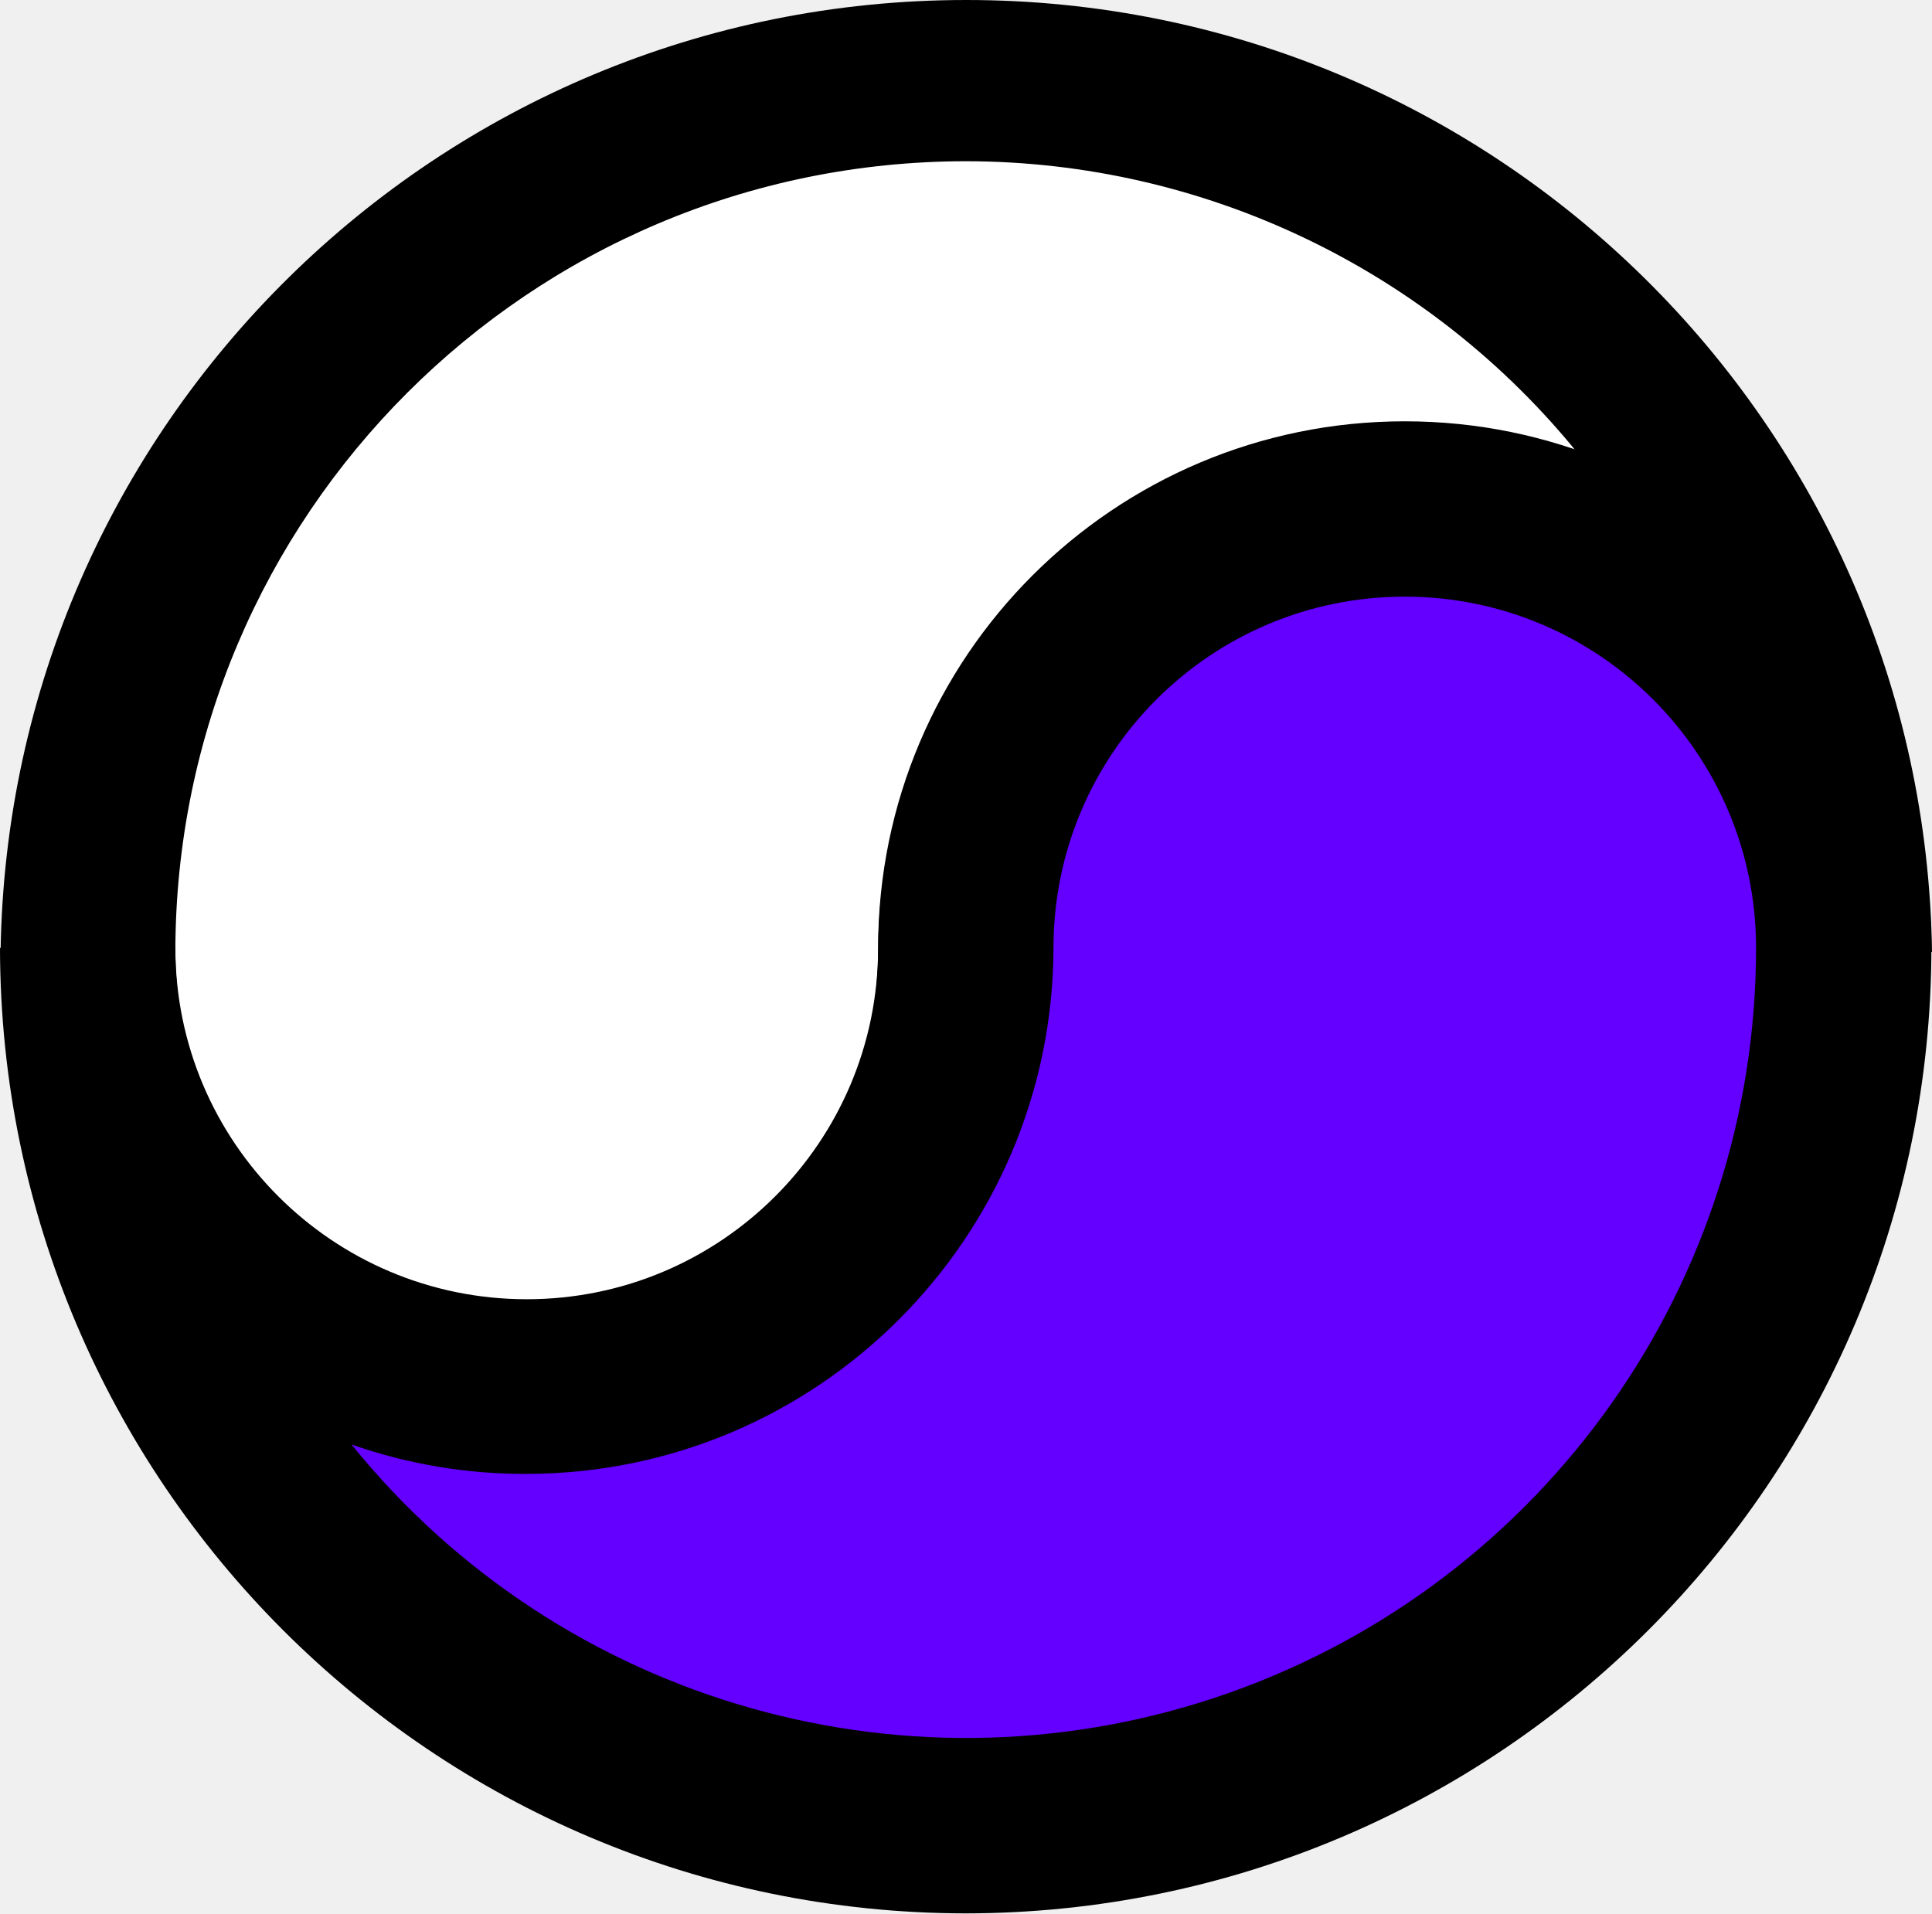
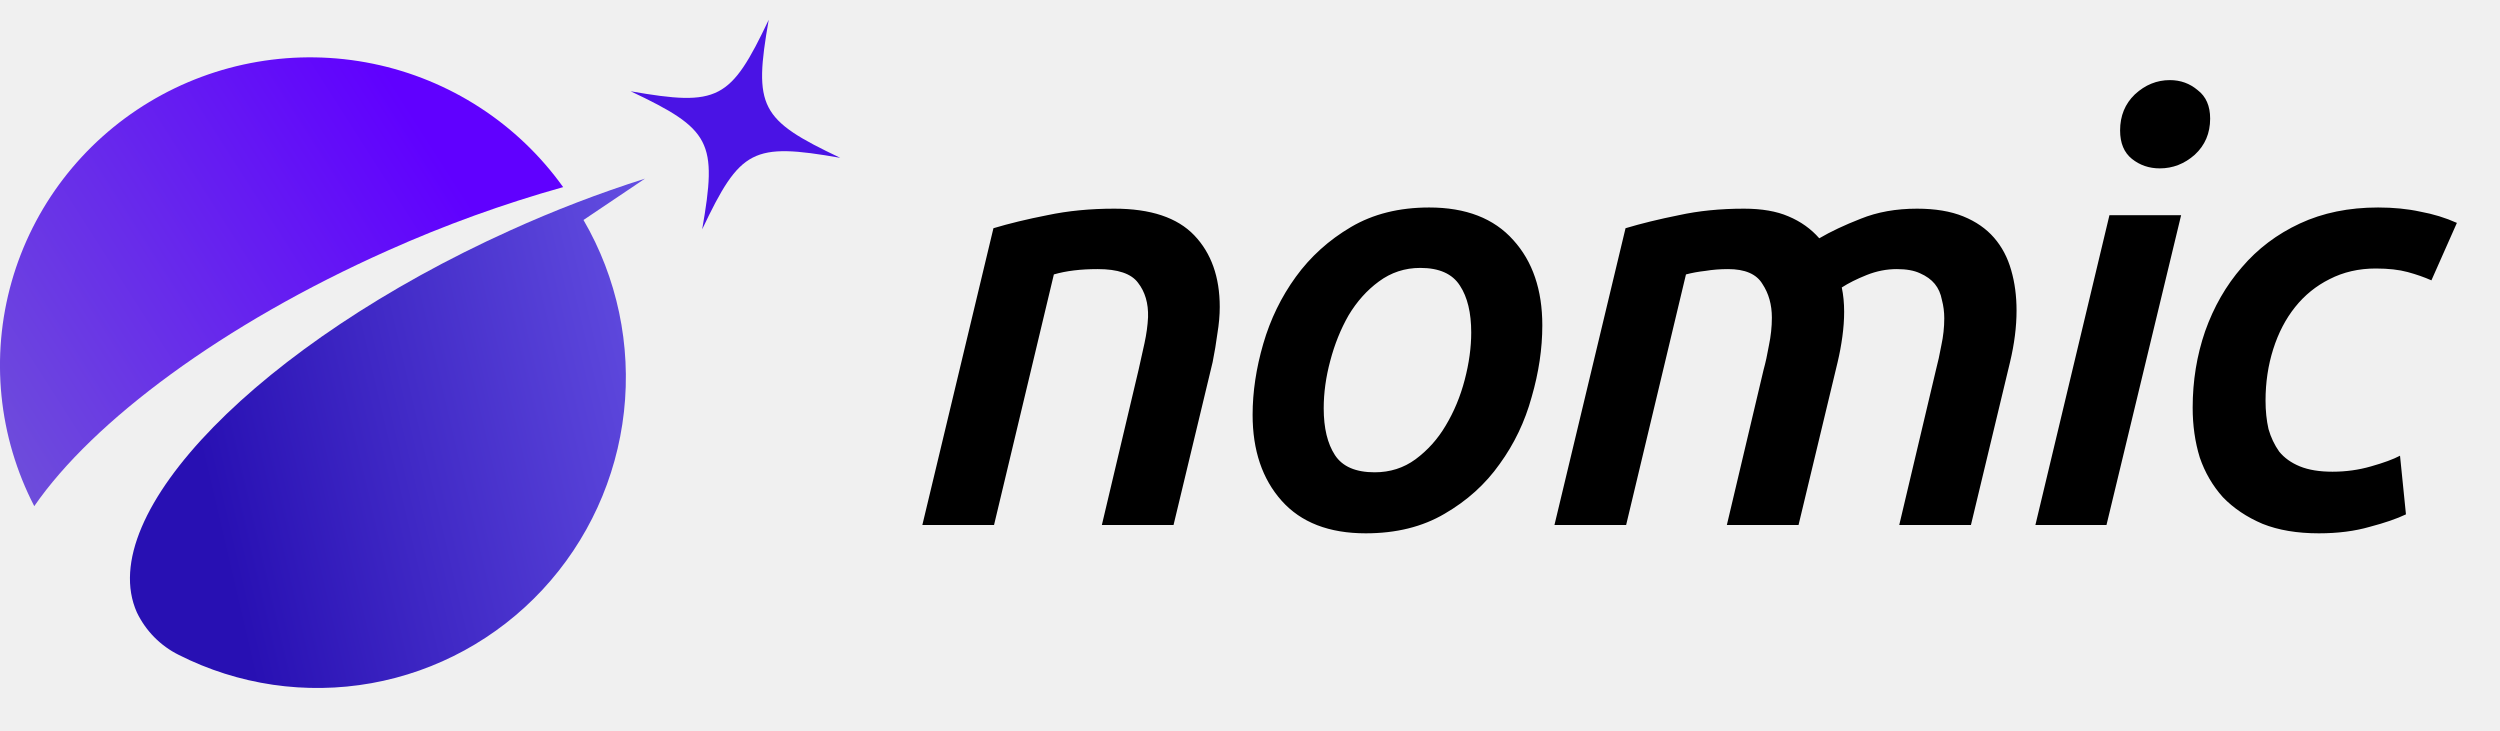
- <svg xmlns="http://www.w3.org/2000/svg" id="Layer_1" data-name="Layer 1" viewBox="0 0 99.16 98.216" version="1.1" width="99.16" height="98.216">
-   <defs id="defs4">
-     <style id="style2">.cls-1{fill:#fff;}.cls-2{fill:#6300ff;}.cls-3{stroke:#000;stroke-linecap:round;stroke-linejoin:round;stroke-width:2px;}</style>
+ <svg xmlns="http://www.w3.org/2000/svg" width="342" height="100" viewBox="0 0 342 100" fill="none">
+   <mask id="mask0_2_15" style="mask-type:luminance" maskUnits="userSpaceOnUse" x="0" y="0" width="342" height="100">
+     <path d="M341.667 0H0V100H341.667V0Z" fill="white" />
+   </mask>
+   <g mask="url(#mask0_2_15)">
+     <path d="M135.902 31.22C138.063 30.572 140.521 29.977 143.277 29.437C146.086 28.843 149.139 28.546 152.435 28.546C157.405 28.546 161.053 29.761 163.376 32.193C165.699 34.624 166.861 37.893 166.861 41.999C166.861 43.134 166.753 44.349 166.537 45.646C166.374 46.889 166.159 48.186 165.889 49.536L160.539 71.824H150.733L155.758 50.59C156.028 49.401 156.298 48.186 156.568 46.943C156.838 45.7 157.001 44.512 157.054 43.377C157.108 41.486 156.649 39.919 155.677 38.676C154.758 37.434 152.921 36.812 150.165 36.812C147.842 36.812 145.843 37.055 144.168 37.542L135.983 71.824H126.176L135.902 31.22ZM186.837 72.959C181.812 72.959 177.976 71.473 175.328 68.501C172.681 65.529 171.357 61.612 171.357 56.749C171.357 53.616 171.843 50.374 172.816 47.024C173.789 43.674 175.274 40.621 177.273 37.866C179.272 35.11 181.785 32.841 184.811 31.058C187.836 29.275 191.402 28.384 195.509 28.384C200.534 28.384 204.37 29.869 207.017 32.841C209.665 35.759 210.989 39.649 210.989 44.512C210.989 47.699 210.502 50.968 209.529 54.318C208.611 57.668 207.152 60.721 205.153 63.476C203.208 66.232 200.696 68.501 197.616 70.284C194.59 72.067 190.997 72.959 186.837 72.959ZM194.293 36.65C192.186 36.65 190.295 37.272 188.62 38.514C186.999 39.703 185.621 41.243 184.486 43.134C183.406 45.025 182.568 47.105 181.974 49.374C181.38 51.59 181.083 53.751 181.083 55.858C181.083 58.56 181.596 60.694 182.622 62.261C183.649 63.828 185.459 64.611 188.052 64.611C190.16 64.611 192.024 64.017 193.645 62.828C195.32 61.585 196.697 60.046 197.778 58.208C198.913 56.317 199.777 54.237 200.371 51.968C200.966 49.699 201.263 47.537 201.263 45.484C201.263 42.783 200.749 40.648 199.723 39.082C198.696 37.461 196.886 36.65 194.293 36.65ZM222.373 31.22C224.535 30.572 226.966 29.977 229.667 29.437C232.369 28.843 235.341 28.546 238.583 28.546C241.014 28.546 243.04 28.897 244.661 29.599C246.336 30.302 247.741 31.301 248.876 32.598C250.442 31.679 252.333 30.788 254.548 29.923C256.818 29.005 259.384 28.546 262.248 28.546C264.733 28.546 266.841 28.897 268.57 29.599C270.298 30.302 271.703 31.274 272.784 32.517C273.865 33.76 274.648 35.245 275.134 36.974C275.621 38.649 275.864 40.486 275.864 42.486C275.864 44.701 275.566 47.051 274.972 49.536L269.623 71.824H259.816L264.841 50.59C265.111 49.563 265.355 48.456 265.571 47.267C265.841 46.025 265.976 44.782 265.976 43.539C265.976 42.675 265.868 41.837 265.652 41.027C265.49 40.162 265.166 39.433 264.679 38.838C264.193 38.244 263.517 37.758 262.653 37.38C261.843 37.001 260.789 36.812 259.492 36.812C258.087 36.812 256.71 37.083 255.359 37.623C254.008 38.163 252.874 38.73 251.955 39.325C252.171 40.351 252.279 41.459 252.279 42.648C252.279 43.728 252.198 44.863 252.036 46.051C251.874 47.24 251.658 48.402 251.388 49.536L246.039 71.824H236.232L241.257 50.59C241.527 49.617 241.77 48.51 241.986 47.267C242.257 45.97 242.392 44.701 242.392 43.458C242.392 41.675 241.959 40.135 241.095 38.838C240.285 37.488 238.717 36.812 236.395 36.812C235.314 36.812 234.287 36.893 233.315 37.055C232.342 37.163 231.451 37.326 230.64 37.542L222.454 71.824H212.648L222.373 31.22ZM288.166 71.824H278.441L288.571 29.437H298.378L288.166 71.824ZM295.46 23.035C294.002 23.035 292.732 22.602 291.651 21.738C290.571 20.873 290.03 19.576 290.03 17.848C290.03 15.848 290.705 14.2 292.057 12.904C293.461 11.607 295.055 10.959 296.838 10.959C298.297 10.959 299.566 11.418 300.647 12.336C301.782 13.201 302.349 14.498 302.349 16.227C302.349 18.226 301.647 19.874 300.242 21.171C298.837 22.413 297.243 23.035 295.46 23.035ZM299.957 55.777C299.957 52.103 300.524 48.618 301.659 45.322C302.848 41.972 304.523 39.055 306.684 36.569C308.845 34.03 311.492 32.031 314.626 30.572C317.76 29.113 321.326 28.384 325.324 28.384C327.432 28.384 329.349 28.573 331.079 28.951C332.861 29.275 334.536 29.788 336.103 30.491L332.618 38.352C331.646 37.92 330.565 37.542 329.377 37.218C328.188 36.893 326.729 36.731 325 36.731C322.677 36.731 320.57 37.218 318.679 38.19C316.841 39.109 315.274 40.378 313.978 41.999C312.681 43.62 311.682 45.538 310.979 47.754C310.277 49.969 309.926 52.319 309.926 54.804C309.926 56.209 310.061 57.506 310.331 58.695C310.655 59.829 311.141 60.856 311.79 61.775C312.492 62.639 313.437 63.314 314.626 63.801C315.815 64.287 317.301 64.53 319.084 64.53C320.921 64.53 322.677 64.287 324.352 63.801C326.081 63.314 327.404 62.828 328.323 62.342L329.134 70.365C327.891 70.96 326.243 71.527 324.19 72.067C322.136 72.661 319.813 72.959 317.22 72.959C314.248 72.959 311.682 72.527 309.521 71.662C307.359 70.743 305.549 69.528 304.09 68.015C302.685 66.448 301.632 64.638 300.929 62.585C300.281 60.478 299.957 58.208 299.957 55.777Z" fill="black" />
+     <mask id="mask1_2_15" style="mask-type:luminance" maskUnits="userSpaceOnUse" x="-1" y="0" width="117" height="95">
+       <path d="M115.339 0H-0.001V94.117H115.339V0Z" fill="white" />
+     </mask>
+     <g mask="url(#mask1_2_15)">
+       <path d="M88.232 24.437C81.957 26.431 75.803 28.795 69.803 31.516C35.619 46.96 12.751 70.363 18.724 83.777C19.938 86.306 21.957 88.354 24.461 89.592C32.598 93.71 41.839 95.067 50.805 93.46C59.771 91.854 67.981 87.369 74.208 80.676C80.436 73.983 84.347 65.44 85.359 56.324C86.37 47.208 84.428 38.006 79.821 30.093L88.232 24.437Z" fill="url(#paint0_linear_2_15)" />
+       <path d="M77.037 25.597C70.827 16.906 61.532 10.875 51.023 8.717C40.514 6.56 29.572 8.436 20.401 13.968C11.229 19.5 4.509 28.278 1.593 38.533C-1.322 48.789 -0.217 59.76 4.687 69.239C12.697 57.625 30.464 44.342 53.04 34.282C60.811 30.801 68.832 27.898 77.037 25.597Z" fill="url(#paint1_linear_2_15)" />
+       <path d="M114.945 21.59C102.948 19.495 101.281 20.366 96.057 31.374C98.153 19.377 97.282 17.695 86.274 12.486C98.271 14.581 99.938 13.711 105.162 2.703C103.066 14.699 103.937 16.367 114.945 21.59Z" fill="#4A13E5" />
+     </g>
+   </g>
+   <defs>
+     <linearGradient id="paint0_linear_2_15" x1="30.762" y1="76.43" x2="138.789" y2="51.205" gradientUnits="userSpaceOnUse">
+       <stop stop-color="#2810B3" />
+       <stop offset="1" stop-color="#8A76FF" />
+     </linearGradient>
+     <linearGradient id="paint1_linear_2_15" x1="57.631" y1="17.209" x2="-33.398" y2="75.335" gradientUnits="userSpaceOnUse">
+       <stop stop-color="#6000FF" />
+       <stop offset="1" stop-color="#7472C9" />
+     </linearGradient>
  </defs>
-   <path class="cls-1" d="m 72.1,26.276 a 22.53,22.53 0 0 0 -22.53,22.56 22.54,22.54 0 0 1 -45.07,0 45.07,45.07 0 0 1 90.13,0 22.53,22.53 0 0 0 -22.53,-22.56 z" id="path6" style="fill:#ffffff" />
-   <path d="m 27.03,75.866 a 27.06,27.06 0 0 1 -27,-27 49.57,49.57 0 0 1 99.13,0 h -9 a 18.03,18.03 0 0 0 -36.06,0 27.06,27.06 0 0 1 -27.07,27 z M 49.57,8.276 A 40.61,40.61 0 0 0 9,48.836 a 18.035,18.035 0 0 0 36.07,0 27.06,27.06 0 0 1 27,-27 26.78,26.78 0 0 1 9,1.54 40.48,40.48 0 0 0 -31.5,-15.1 z" id="path8" />
-   <path class="cls-2" d="m 49.57,93.716 a 45.06,45.06 0 0 1 -45.07,-45.06 22.54,22.54 0 0 0 45.07,0 22.53,22.53 0 1 1 45.06,0 45.06,45.06 0 0 1 -45.06,45.06 z" id="path10" style="fill:#6300ff" />
-   <path d="M 49.57,98.216 A 49.62,49.62 0 0 1 0,48.656 h 9 a 18.035,18.035 0 0 0 36.07,0 27.03,27.03 0 1 1 54.06,0 49.62,49.62 0 0 1 -49.56,49.56 z m -31.53,-24.07 a 40.55,40.55 0 0 0 72.09,-25.49 18.03,18.03 0 1 0 -36.06,0 27.07,27.07 0 0 1 -27,27 26.78,26.78 0 0 1 -9.03,-1.51 z" id="path12" />
</svg>
